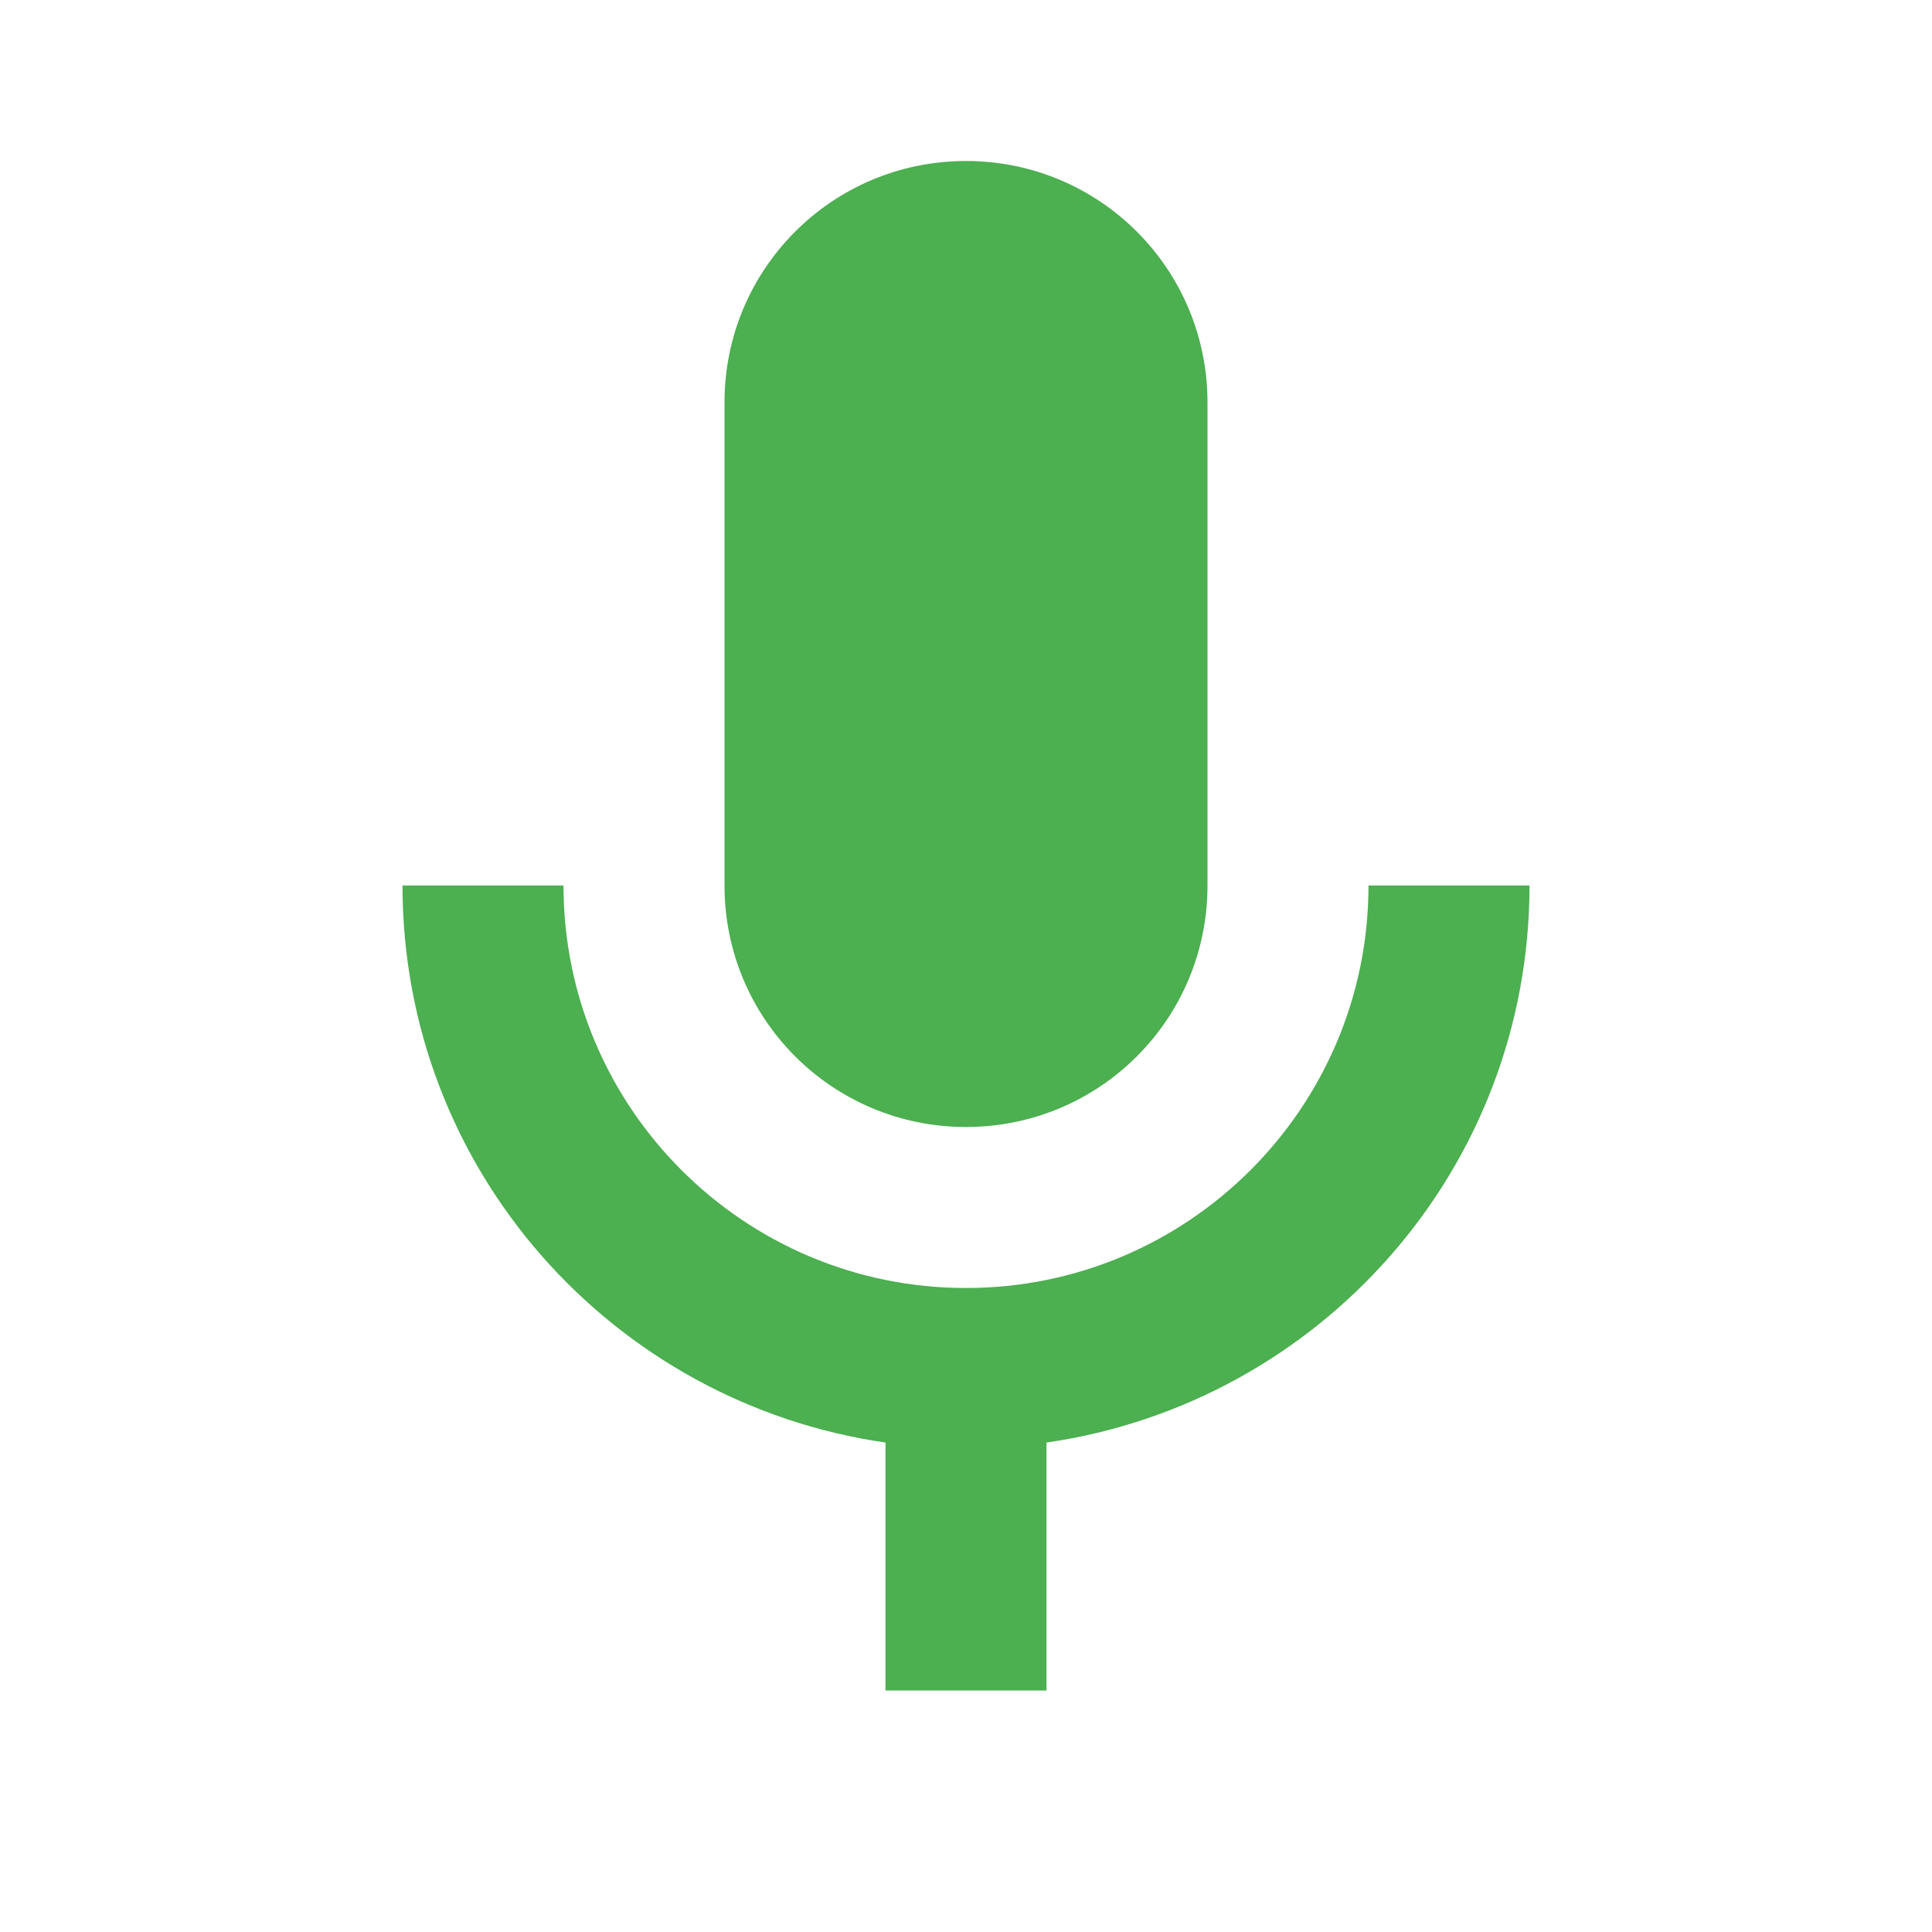
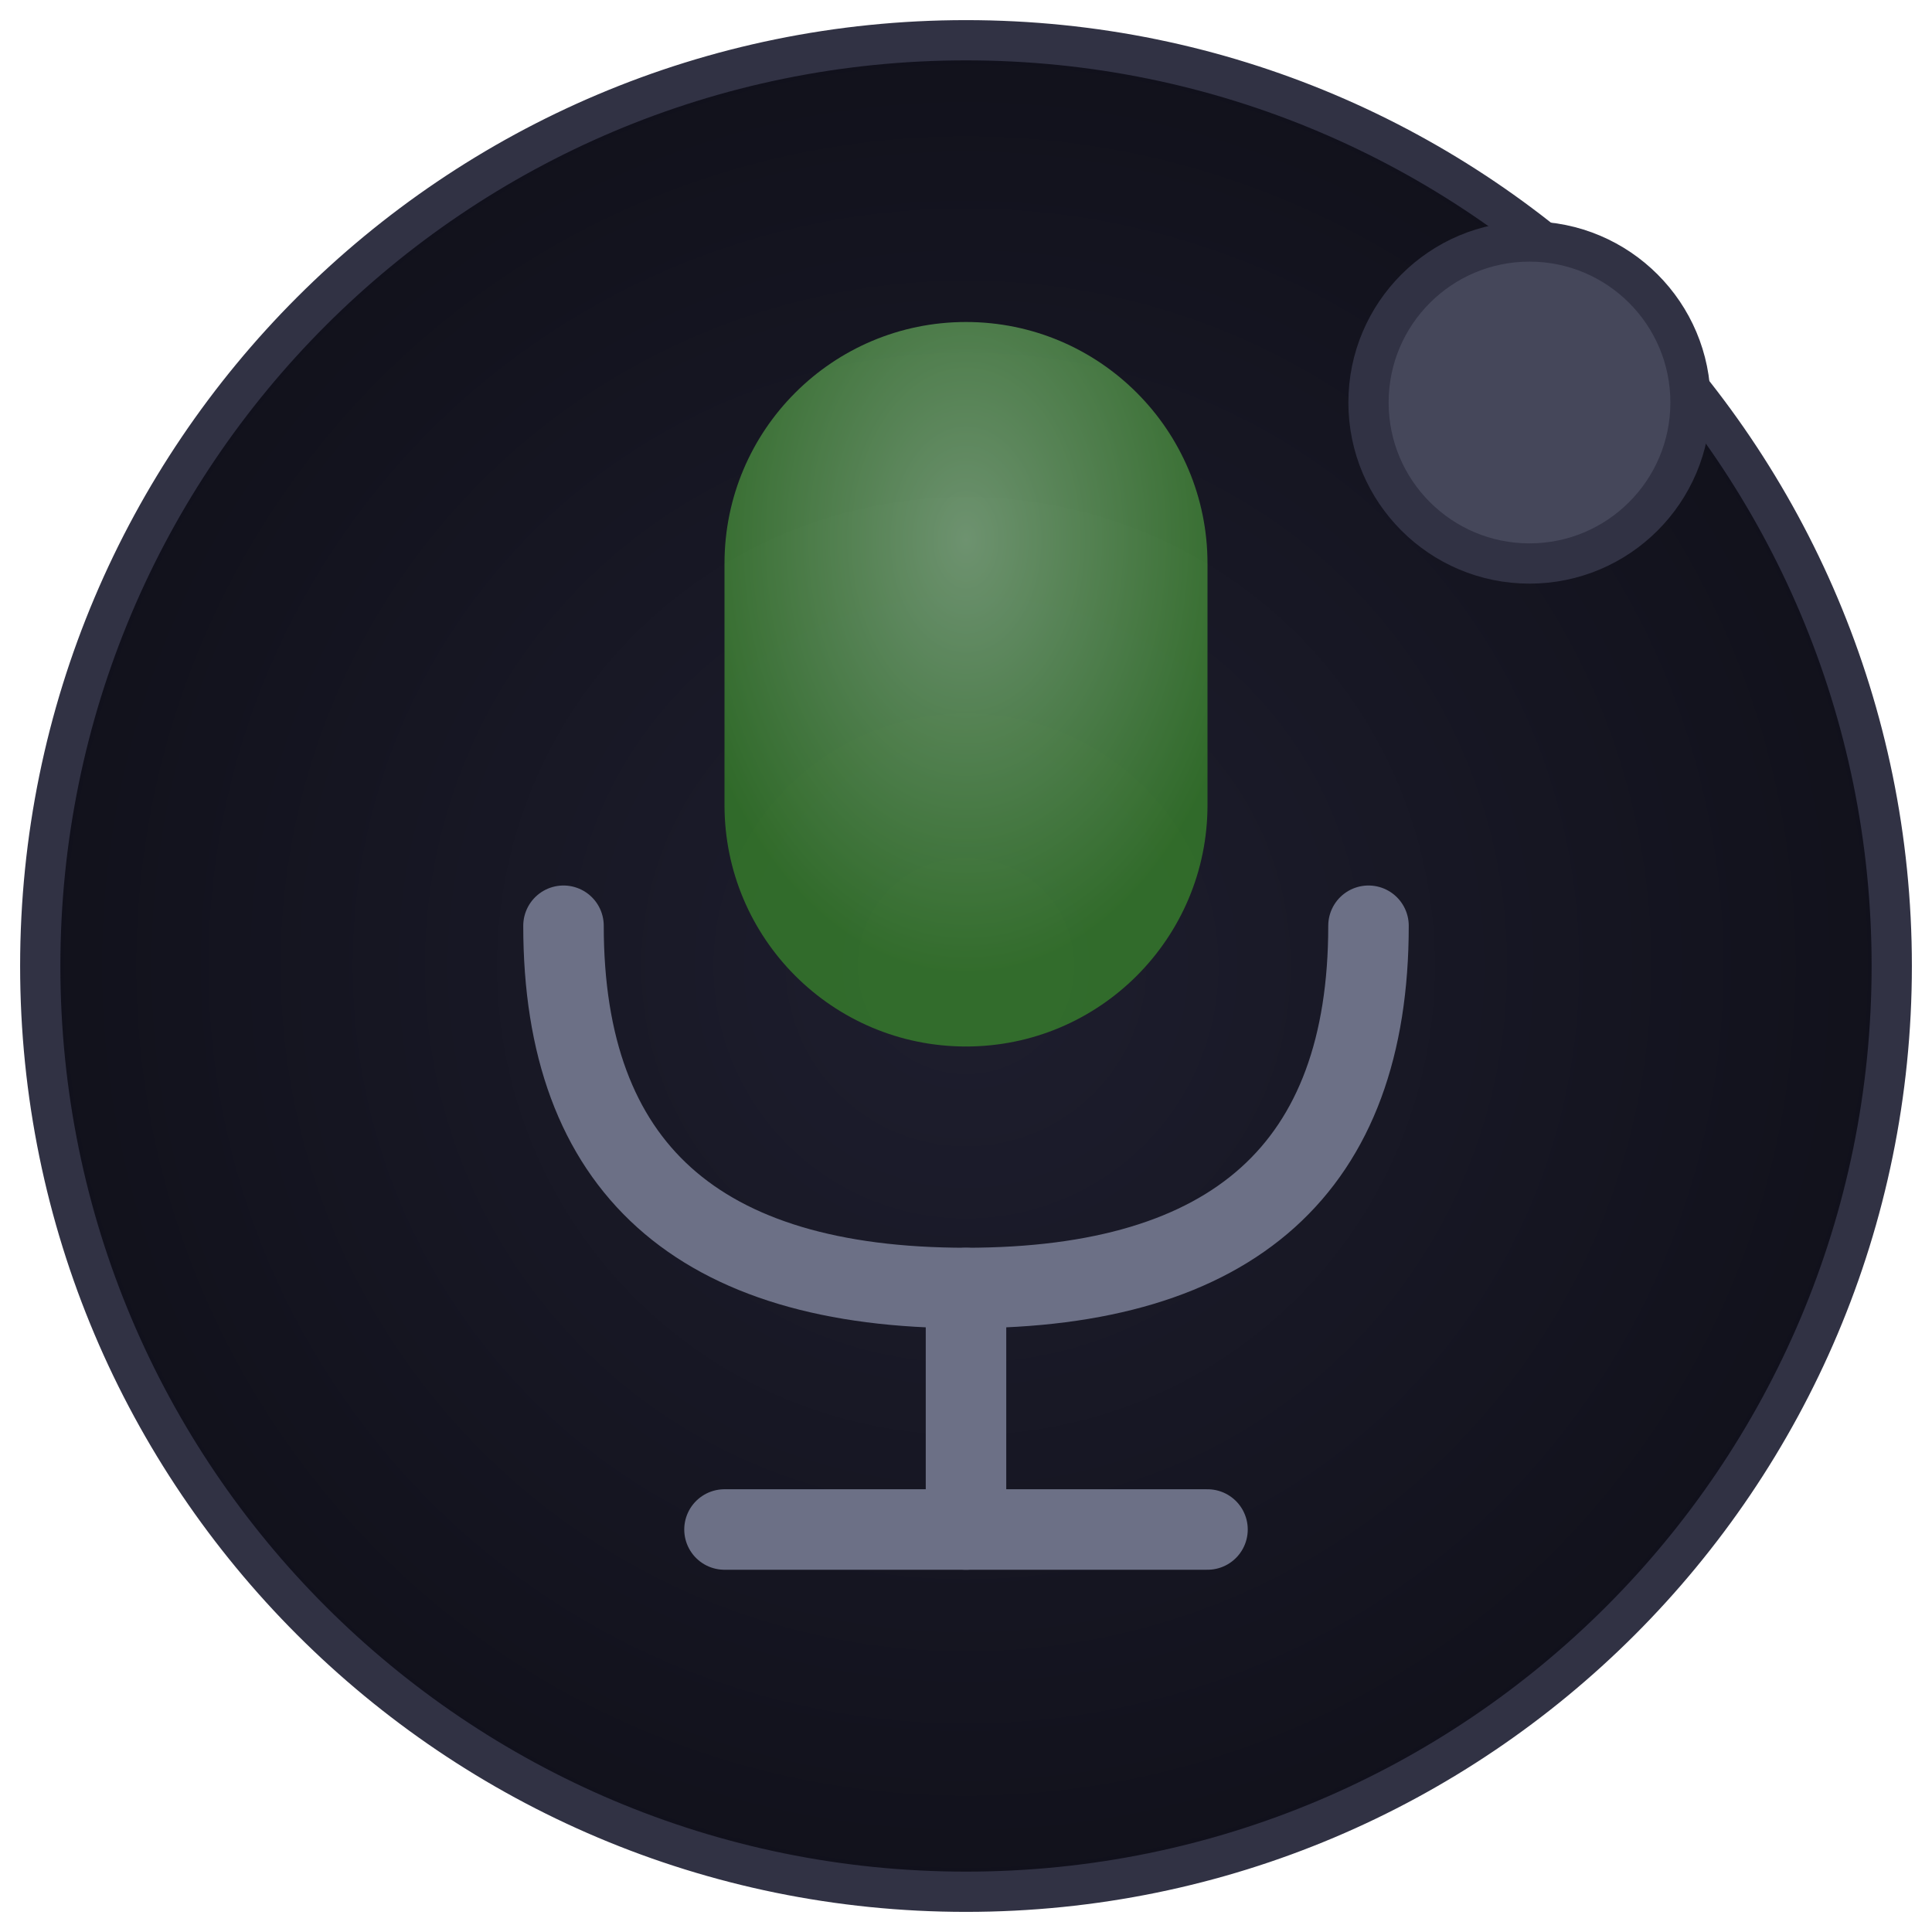
- <svg xmlns="http://www.w3.org/2000/svg" height="24" viewBox="0 0 24 24" width="24">
-   <path d="M0 0h24v24H0z" fill="none" />
-   <path d="M12 14c1.66 0 3-1.34 3-3V5c0-1.66-1.34-3-3-3S9 3.34 9 5v6c0 1.66 1.34 3 3 3z" fill="#4CAF50" />
-   <path d="M17 11c0 2.76-2.24 5-5 5s-5-2.24-5-5H5c0 3.53 2.61 6.43 6 6.92V21h2v-3.08c3.39-.49 6-3.39 6-6.92h-2z" fill="#4CAF50" />
+ <svg xmlns="http://www.w3.org/2000/svg" viewBox="0 0 48 48" width="48" height="48">
+   <defs>
+     <radialGradient id="bg" cx="50%" cy="50%" r="50%">
+       <stop offset="0%" stop-color="#1e1e2e" />
+       <stop offset="100%" stop-color="#11111b" />
+     </radialGradient>
+     <radialGradient id="mic_grad" cx="50%" cy="30%" r="60%">
+       <stop offset="0%" stop-color="#a6e3a1" />
+       <stop offset="100%" stop-color="#40a02b" />
+     </radialGradient>
+   </defs>
+   <circle cx="24" cy="24" r="23" fill="url(#bg)" stroke="#313244" stroke-width="1" />
+   <rect x="18" y="8" width="12" height="18" rx="6" ry="6" fill="url(#mic_grad)" opacity="0.6" />
+   <path d="M14 23 Q14 32 24 32 Q34 32 34 23" fill="none" stroke="#6c7086" stroke-width="2" stroke-linecap="round" />
+   <line x1="24" y1="32" x2="24" y2="38" stroke="#6c7086" stroke-width="2" stroke-linecap="round" />
+   <line x1="18" y1="38" x2="30" y2="38" stroke="#6c7086" stroke-width="2" stroke-linecap="round" />
+   <circle cx="38" cy="10" r="4" fill="#45475a" stroke="#313244" stroke-width="1" />
</svg>
